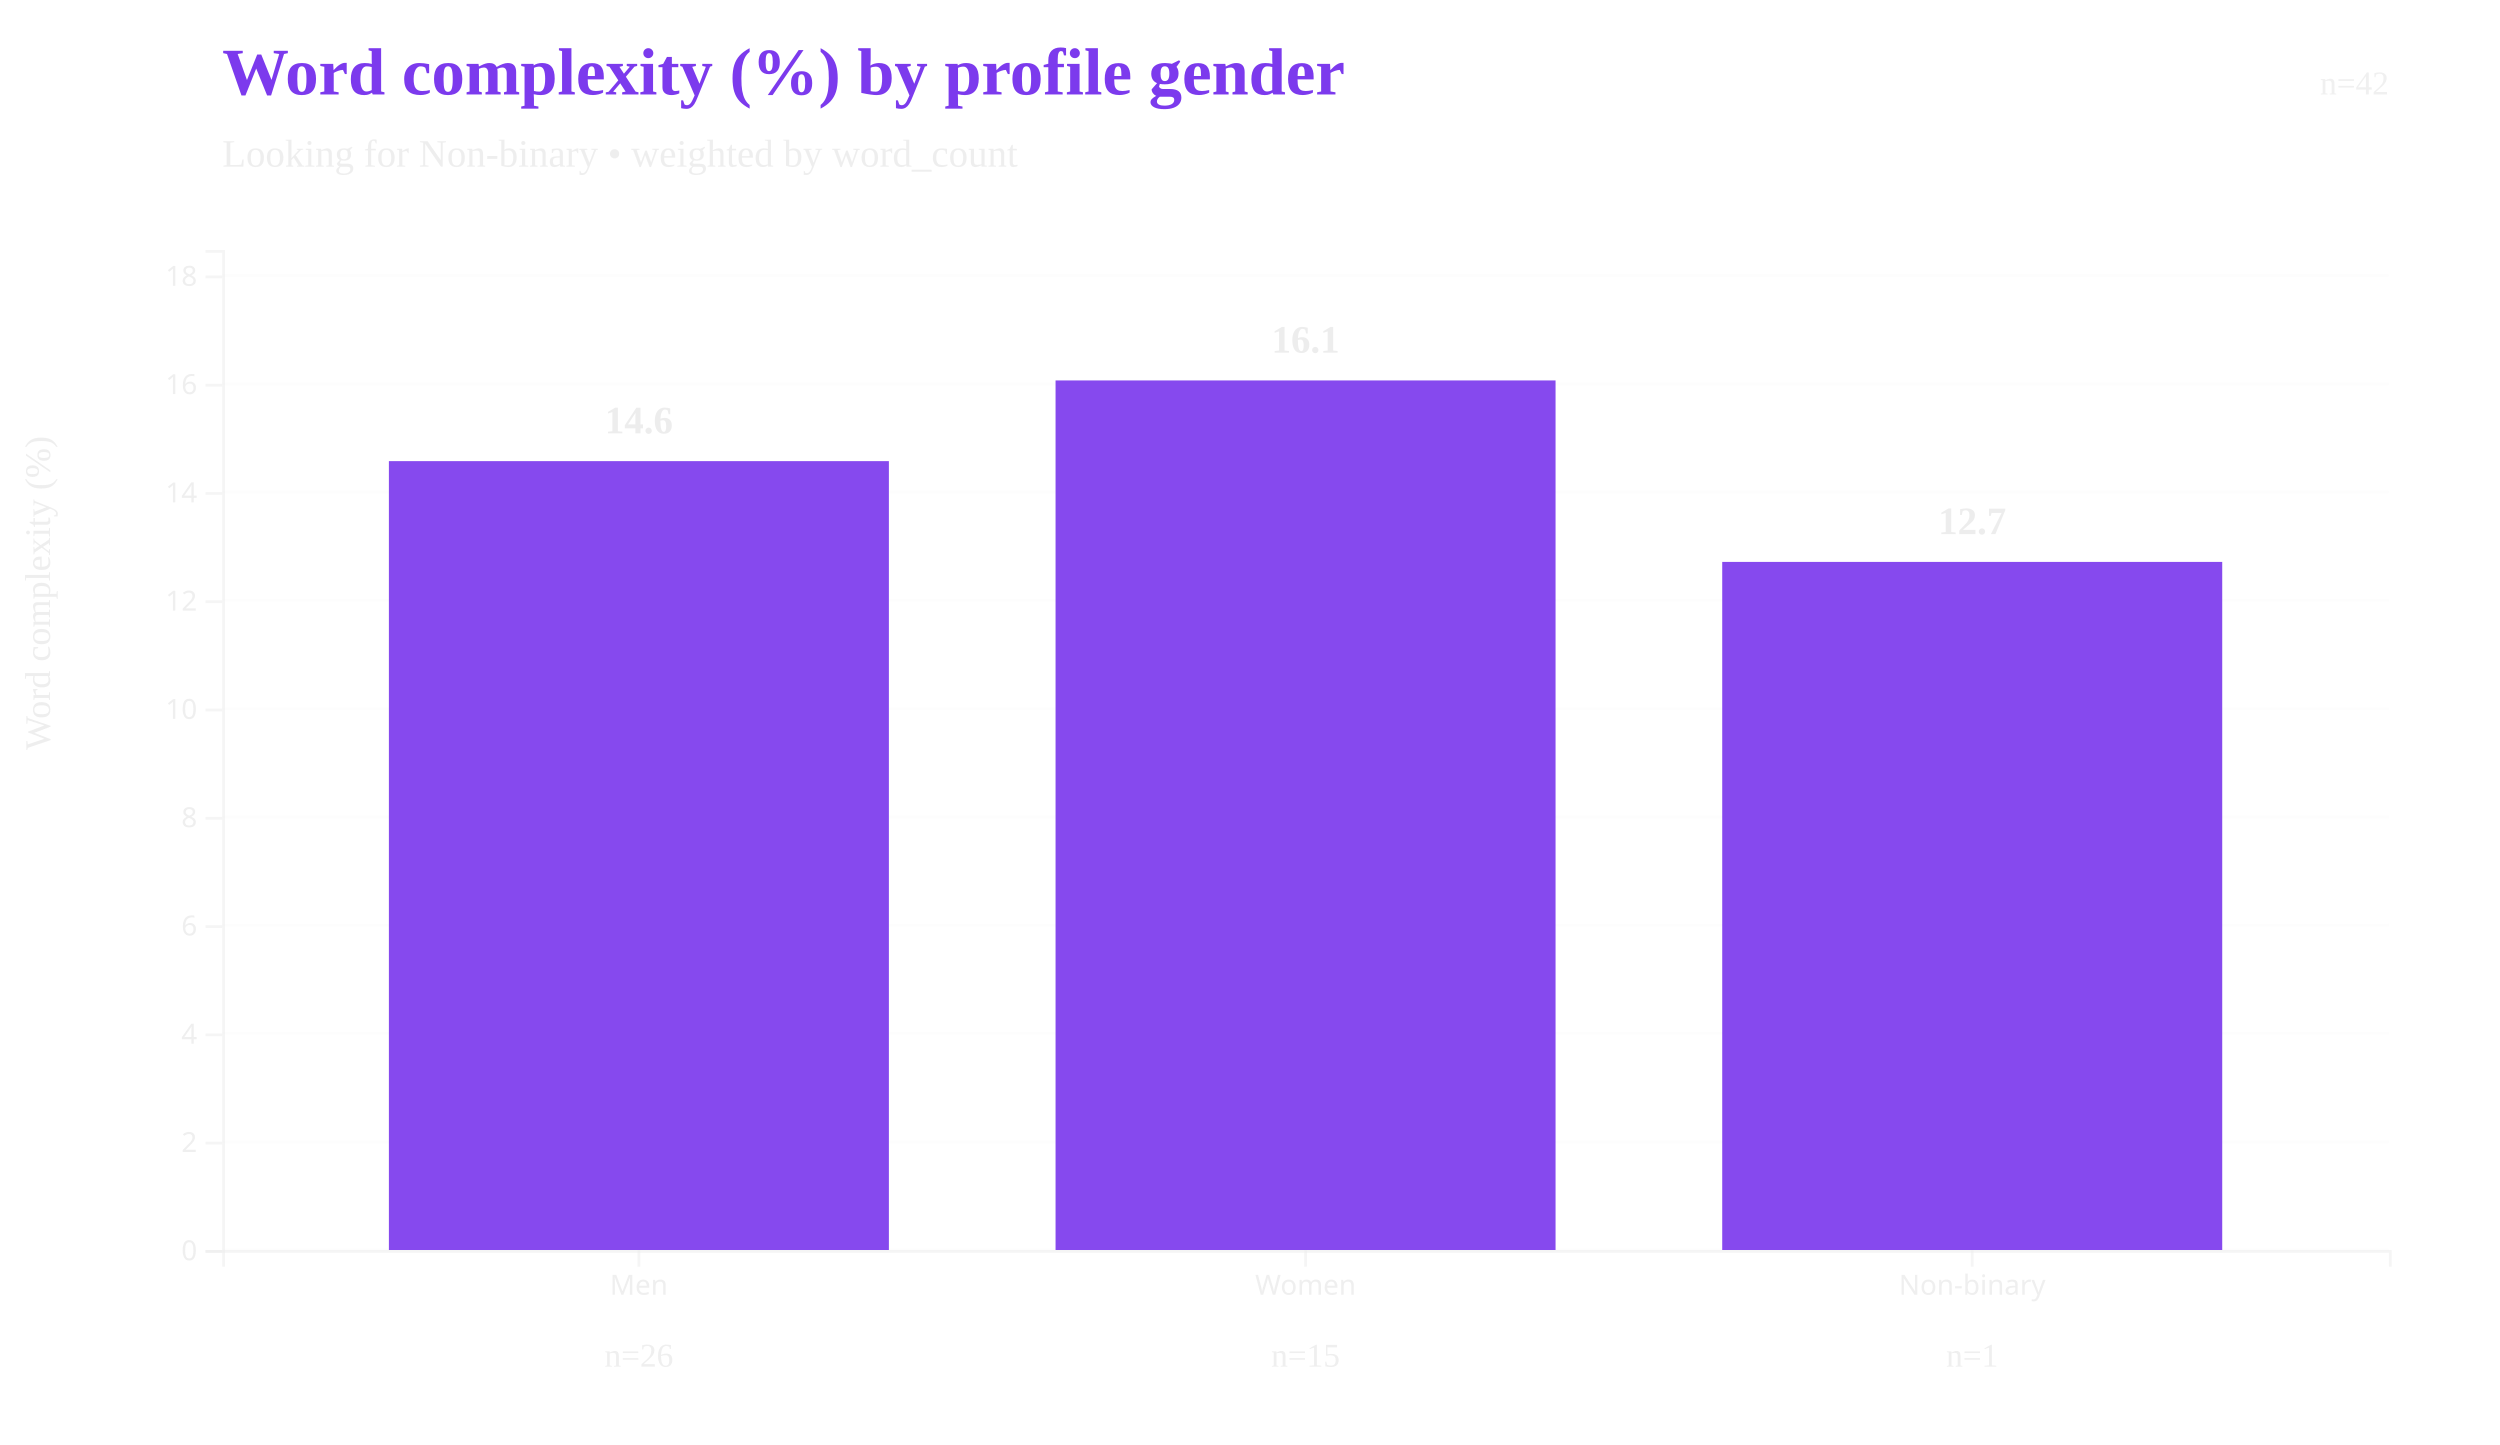
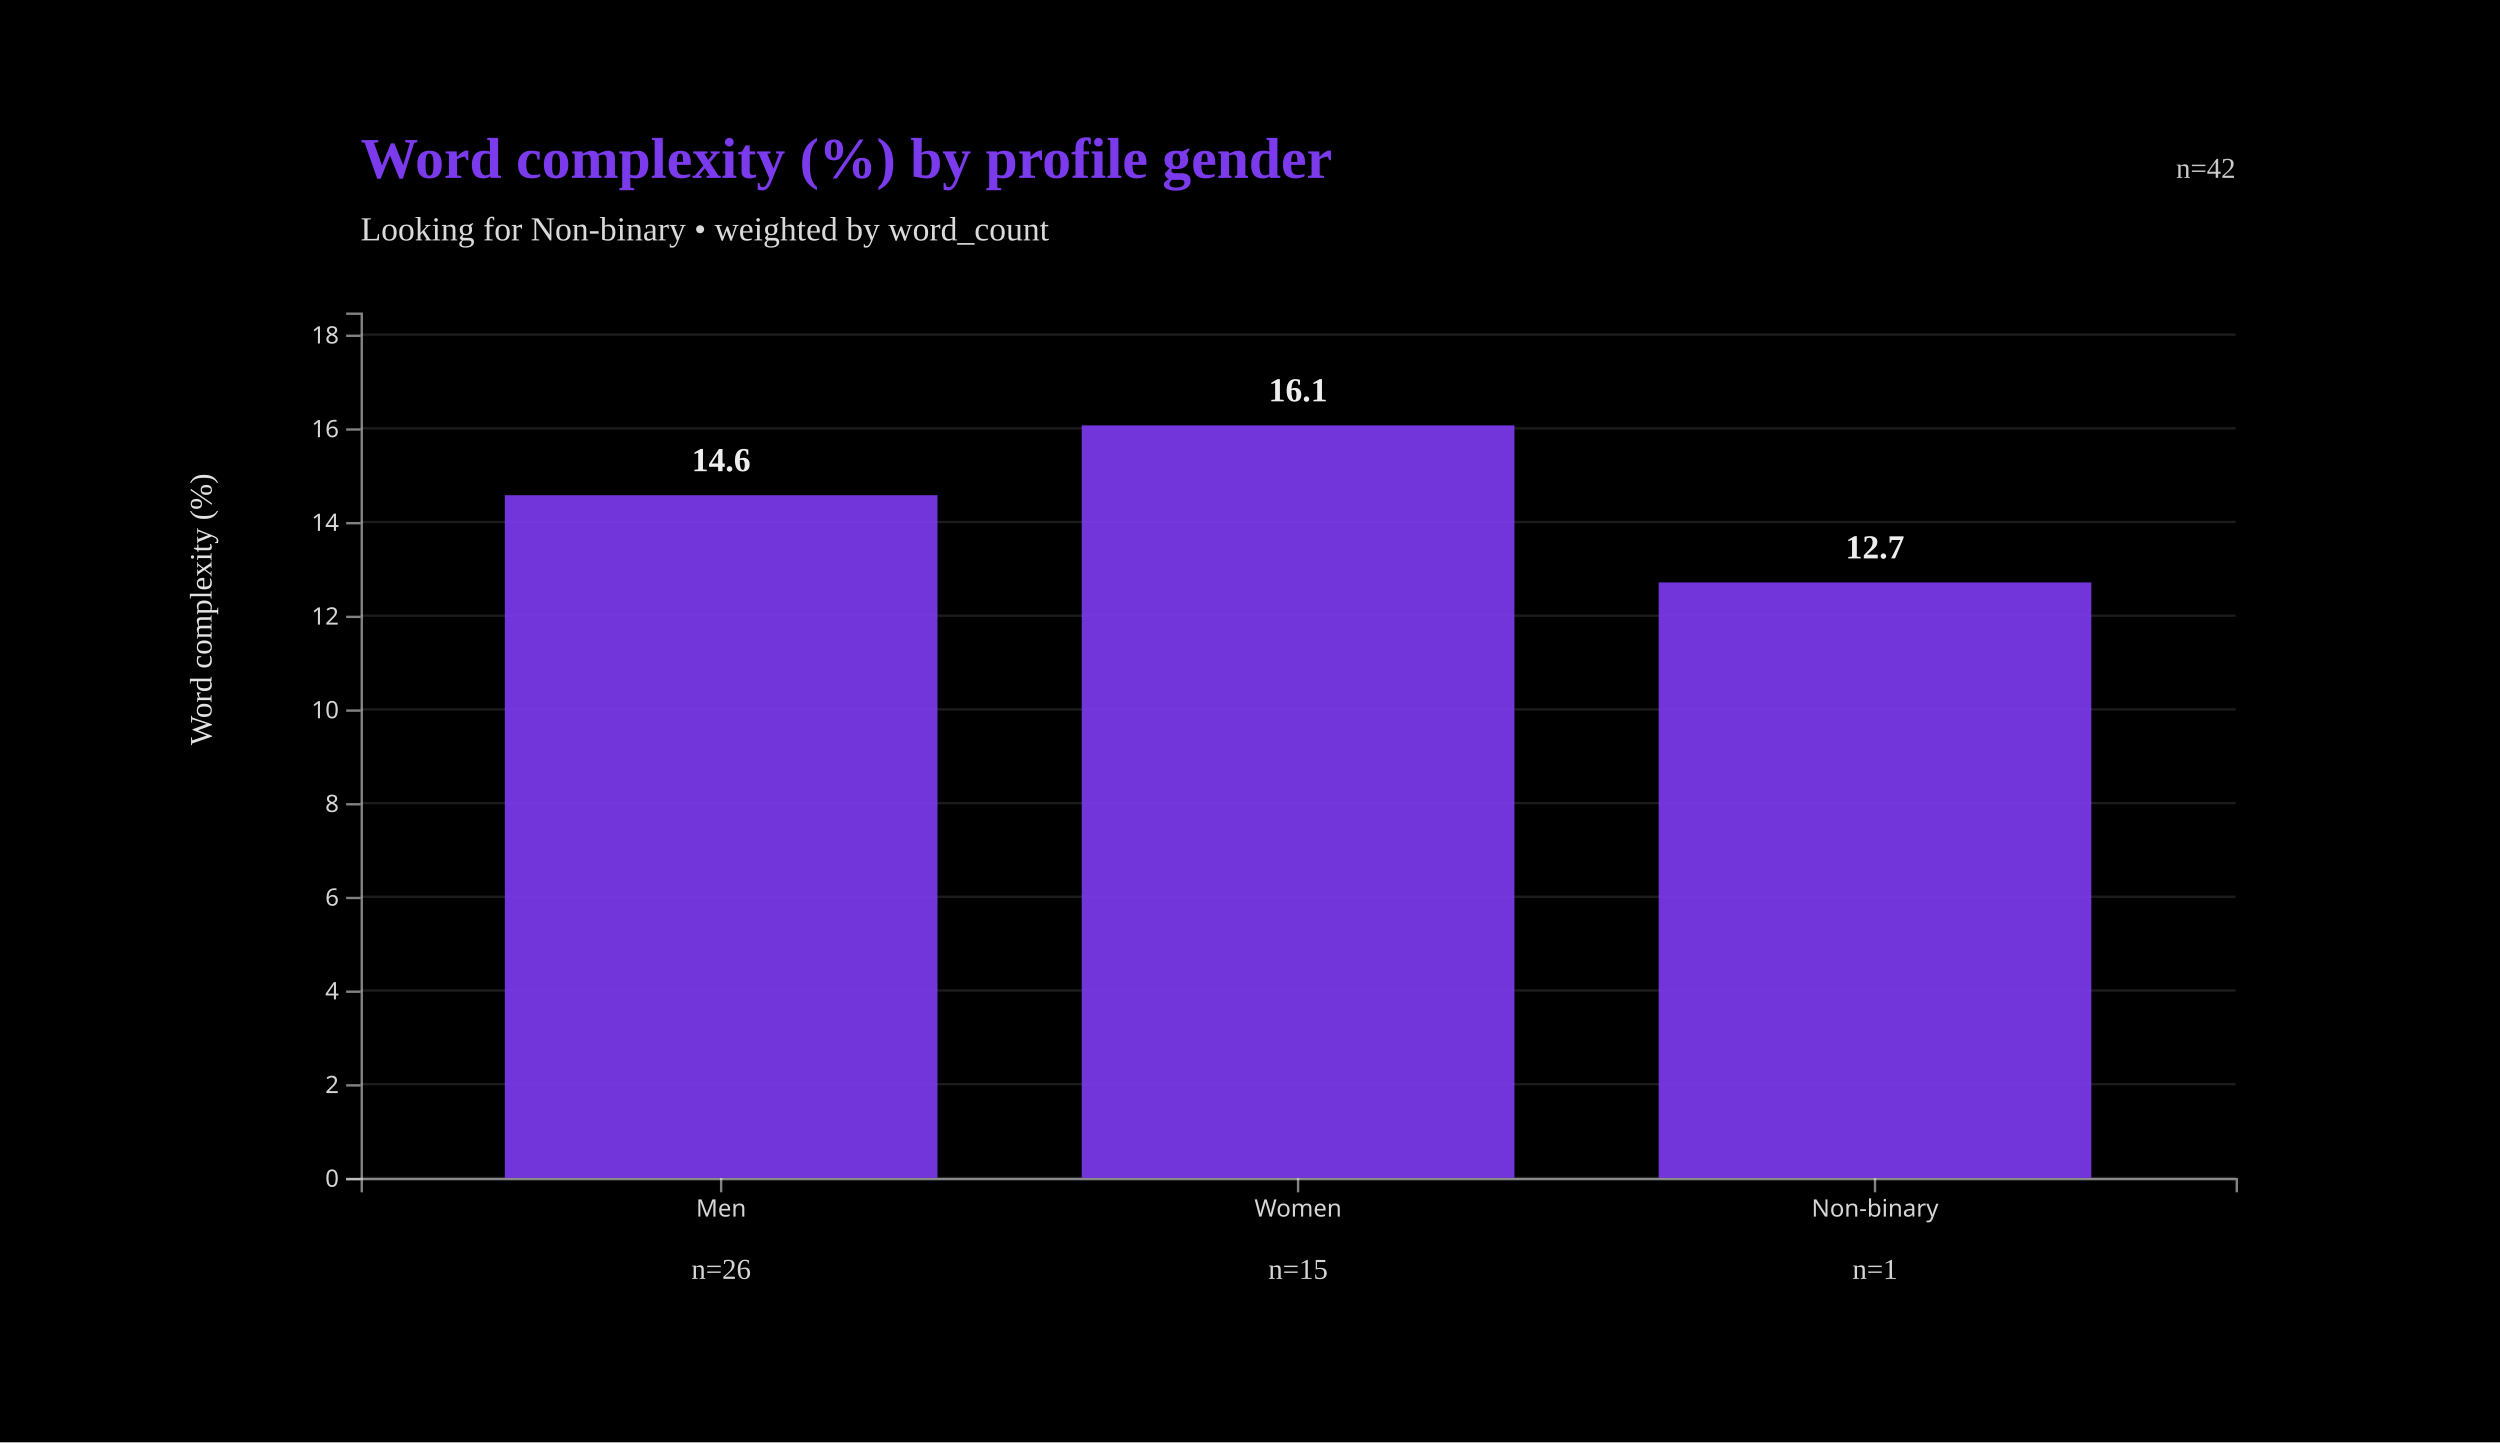
- <svg xmlns="http://www.w3.org/2000/svg" width="900" height="520" style="background: rgb(0, 0, 0); font-family: ui-serif, Georgia, &quot;Times New Roman&quot;, Times, serif; fill: #EDEDED;">
+ <svg xmlns="http://www.w3.org/2000/svg" width="900" height="520" viewBox="-70 -40 1040 600" preserveAspectRatio="xMidYMid meet" style="max-width: 100%; height: auto; display: block; font-family: ui-serif, Georgia, &quot;Times New Roman&quot;, Times, serif; font-size: 12px;">
+   <rect x="-70" y="-40" width="1040" height="600" fill="#000000" />
  <text x="80" y="34" font-size="24" font-weight="700" fill="#7C3AED">Word complexity (%) by profile gender</text>
  <text x="80" y="60" font-size="14" fill="#EDEDED" opacity="0.92">Looking for Non-binary • weighted by word_count</text>
  <text x="860" y="34" text-anchor="end" font-size="12" fill="#EDEDED" opacity="0.85">n=42</text>
  <g transform="translate(80,90)">
    <g>
      <line class="grid" x1="0" x2="780" y1="360" y2="360" stroke="rgba(237,237,237,0.12)" stroke-width="1" />
      <line class="grid" x1="0" x2="780" y1="321.021" y2="321.021" stroke="rgba(237,237,237,0.12)" stroke-width="1" />
      <line class="grid" x1="0" x2="780" y1="282.042" y2="282.042" stroke="rgba(237,237,237,0.12)" stroke-width="1" />
      <line class="grid" x1="0" x2="780" y1="243.063" y2="243.063" stroke="rgba(237,237,237,0.12)" stroke-width="1" />
      <line class="grid" x1="0" x2="780" y1="204.084" y2="204.084" stroke="rgba(237,237,237,0.12)" stroke-width="1" />
      <line class="grid" x1="0" x2="780" y1="165.105" y2="165.105" stroke="rgba(237,237,237,0.12)" stroke-width="1" />
      <line class="grid" x1="0" x2="780" y1="126.126" y2="126.126" stroke="rgba(237,237,237,0.12)" stroke-width="1" />
      <line class="grid" x1="0" x2="780" y1="87.147" y2="87.147" stroke="rgba(237,237,237,0.12)" stroke-width="1" />
      <line class="grid" x1="0" x2="780" y1="48.168" y2="48.168" stroke="rgba(237,237,237,0.12)" stroke-width="1" />
      <line class="grid" x1="0" x2="780" y1="9.189" y2="9.189" stroke="rgba(237,237,237,0.12)" stroke-width="1" />
    </g>
    <g fill="none" font-size="10" font-family="sans-serif" text-anchor="end">
      <path class="domain" stroke="rgba(237,237,237,0.55)" d="M-6,360.5H0.5V0.5H-6" opacity="1" />
      <g class="tick" opacity="1" transform="translate(0,360.5)">
        <line stroke="rgba(237,237,237,0.55)" x2="-6" opacity="1" />
        <text fill="#EDEDED" x="-9" dy="0.32em" opacity="0.9">0</text>
      </g>
      <g class="tick" opacity="1" transform="translate(0,321.521)">
        <line stroke="rgba(237,237,237,0.55)" x2="-6" opacity="1" />
        <text fill="#EDEDED" x="-9" dy="0.32em" opacity="0.9">2</text>
      </g>
      <g class="tick" opacity="1" transform="translate(0,282.5419)">
        <line stroke="rgba(237,237,237,0.55)" x2="-6" opacity="1" />
        <text fill="#EDEDED" x="-9" dy="0.32em" opacity="0.9">4</text>
      </g>
      <g class="tick" opacity="1" transform="translate(0,243.5629)">
        <line stroke="rgba(237,237,237,0.55)" x2="-6" opacity="1" />
        <text fill="#EDEDED" x="-9" dy="0.32em" opacity="0.9">6</text>
      </g>
      <g class="tick" opacity="1" transform="translate(0,204.5838)">
        <line stroke="rgba(237,237,237,0.55)" x2="-6" opacity="1" />
        <text fill="#EDEDED" x="-9" dy="0.32em" opacity="0.9">8</text>
      </g>
      <g class="tick" opacity="1" transform="translate(0,165.6048)">
        <line stroke="rgba(237,237,237,0.55)" x2="-6" opacity="1" />
        <text fill="#EDEDED" x="-9" dy="0.32em" opacity="0.9">10</text>
      </g>
      <g class="tick" opacity="1" transform="translate(0,126.6257)">
        <line stroke="rgba(237,237,237,0.55)" x2="-6" opacity="1" />
        <text fill="#EDEDED" x="-9" dy="0.32em" opacity="0.9">12</text>
      </g>
      <g class="tick" opacity="1" transform="translate(0,87.64668)">
        <line stroke="rgba(237,237,237,0.55)" x2="-6" opacity="1" />
        <text fill="#EDEDED" x="-9" dy="0.32em" opacity="0.9">14</text>
      </g>
      <g class="tick" opacity="1" transform="translate(0,48.66764)">
        <line stroke="rgba(237,237,237,0.55)" x2="-6" opacity="1" />
        <text fill="#EDEDED" x="-9" dy="0.32em" opacity="0.9">16</text>
      </g>
      <g class="tick" opacity="1" transform="translate(0,9.688595)">
        <line stroke="rgba(237,237,237,0.55)" x2="-6" opacity="1" />
        <text fill="#EDEDED" x="-9" dy="0.32em" opacity="0.9">18</text>
      </g>
    </g>
    <g transform="translate(0,360)" fill="none" font-size="10" font-family="sans-serif" text-anchor="middle">
      <path class="domain" stroke="rgba(237,237,237,0.55)" d="M0.5,6V0.5H780.5V6" opacity="1" />
      <g class="tick" opacity="1" transform="translate(150,0)">
        <line stroke="rgba(237,237,237,0.55)" y2="6" opacity="1" />
        <text fill="#EDEDED" y="9" dy="0.71em" opacity="0.9">Men</text>
      </g>
      <g class="tick" opacity="1" transform="translate(390,0)">
        <line stroke="rgba(237,237,237,0.55)" y2="6" opacity="1" />
        <text fill="#EDEDED" y="9" dy="0.71em" opacity="0.9">Women</text>
      </g>
      <g class="tick" opacity="1" transform="translate(630,0)">
        <line stroke="rgba(237,237,237,0.55)" y2="6" opacity="1" />
        <text fill="#EDEDED" y="9" dy="0.71em" opacity="0.9">Non-binary</text>
      </g>
    </g>
    <g>
-       <rect x="60" y="76.007" width="180" height="283.993" fill="#7C3AED" opacity="0.92" />
-       <rect x="300" y="46.957" width="180" height="313.043" fill="#7C3AED" opacity="0.92" />
-       <rect x="540" y="112.288" width="180" height="247.712" fill="#7C3AED" opacity="0.92" />
+       <rect class="bar" x="60" y="76.007" width="180" height="283.993" fill="#7C3AED" opacity="0.92" />
+       <rect class="bar" x="300" y="46.957" width="180" height="313.043" fill="#7C3AED" opacity="0.92" />
+       <rect class="bar" x="540" y="112.288" width="180" height="247.712" fill="#7C3AED" opacity="0.92" />
    </g>
    <g>
      <text class="value" x="150" y="66.007" text-anchor="middle" font-size="14" font-weight="700" fill="#EDEDED">14.6</text>
      <text class="value" x="390" y="36.957" text-anchor="middle" font-size="14" font-weight="700" fill="#EDEDED">16.1</text>
      <text class="value" x="630" y="102.288" text-anchor="middle" font-size="14" font-weight="700" fill="#EDEDED">12.7</text>
    </g>
    <g>
      <text class="n" x="150" y="402" text-anchor="middle" font-size="12" fill="#EDEDED" opacity="0.9">n=26</text>
      <text class="n" x="390" y="402" text-anchor="middle" font-size="12" fill="#EDEDED" opacity="0.9">n=15</text>
      <text class="n" x="630" y="402" text-anchor="middle" font-size="12" fill="#EDEDED" opacity="0.9">n=1</text>
    </g>
  </g>
  <text x="18" y="270" transform="rotate(-90, 18, 270)" font-size="13" fill="#EDEDED" opacity="0.95">Word complexity (%)</text>
</svg>
